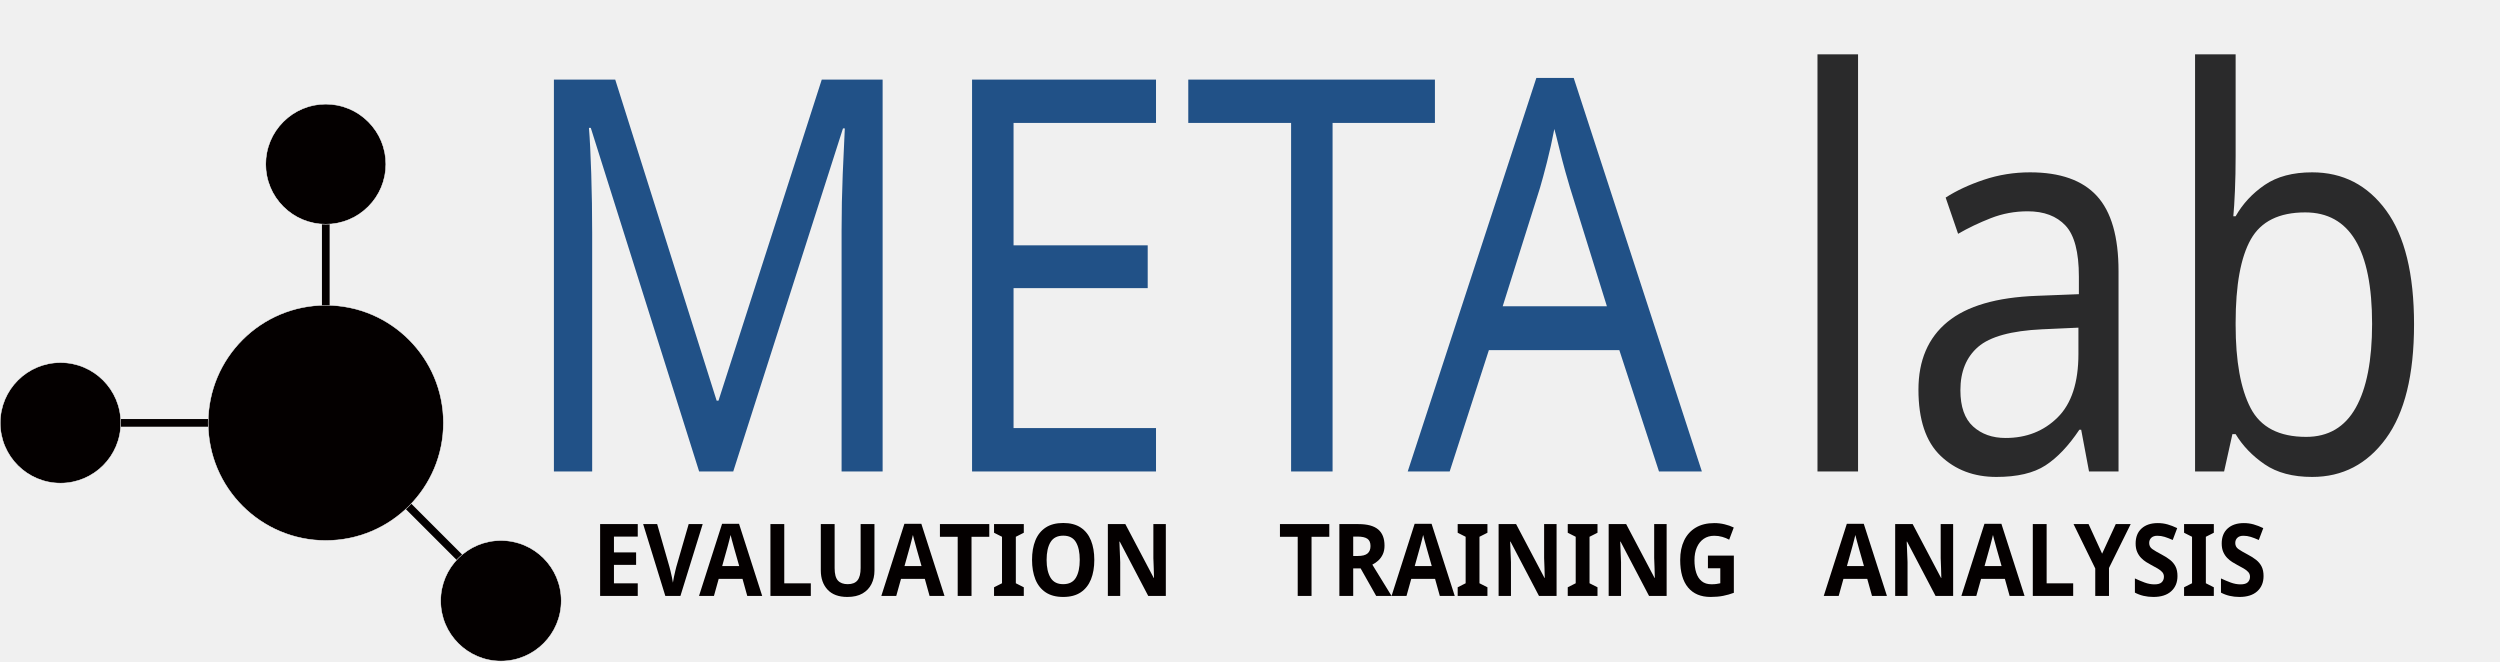
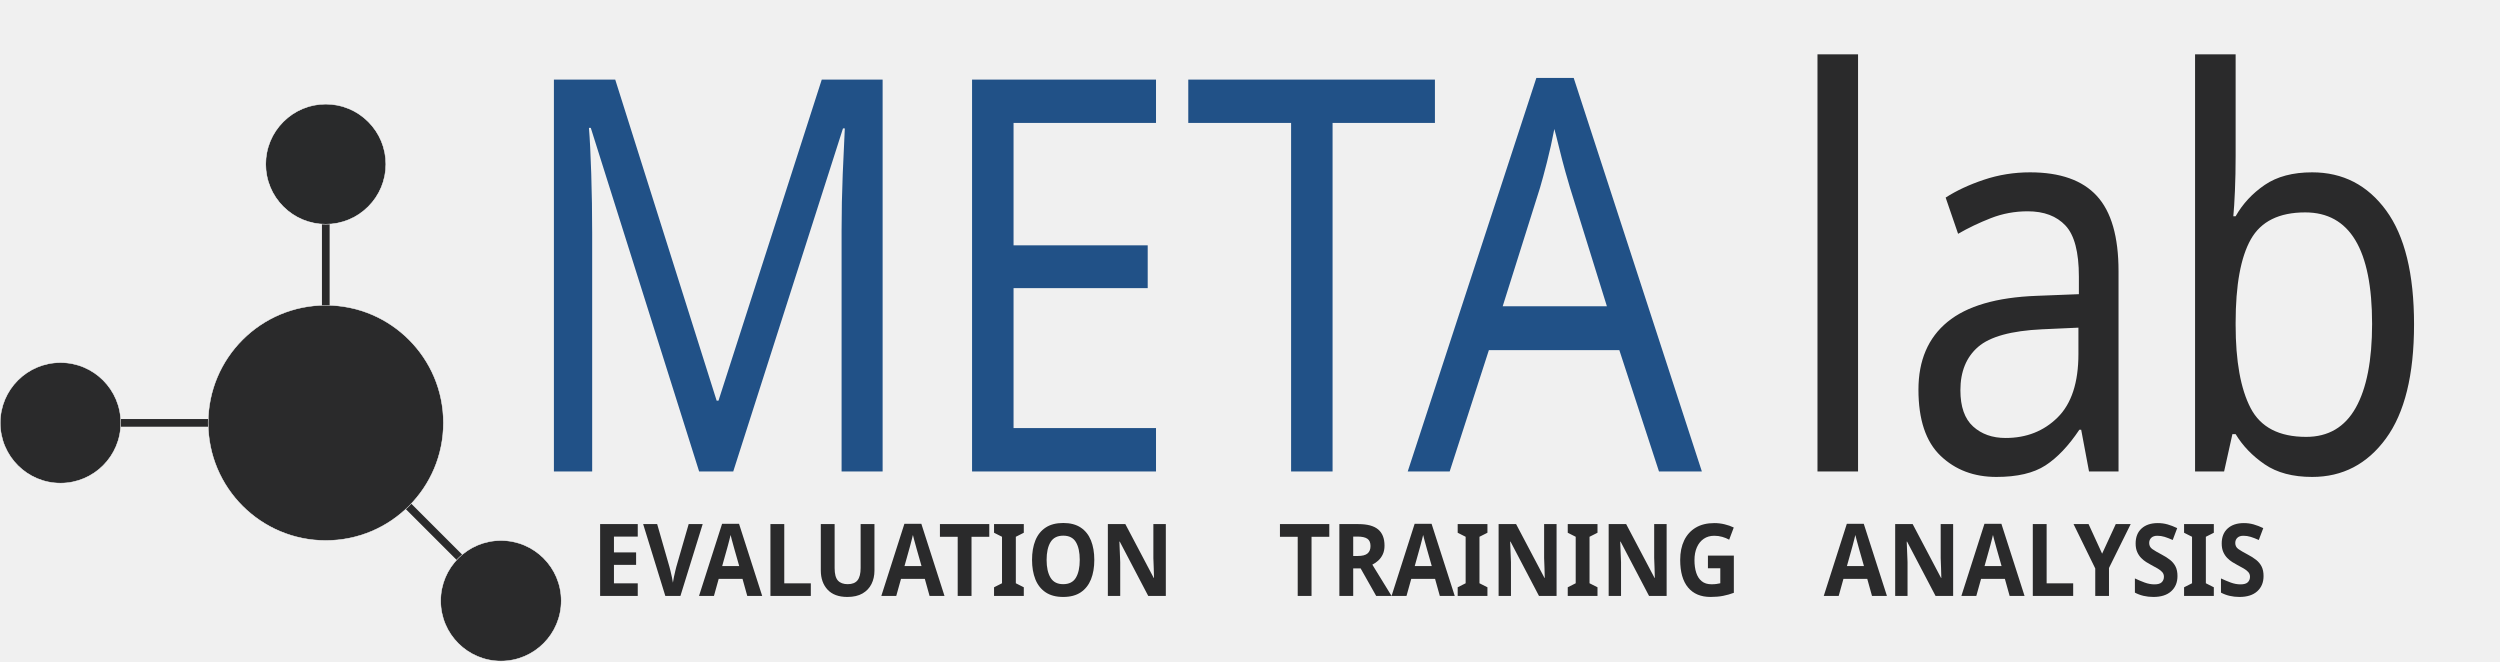
- <svg xmlns="http://www.w3.org/2000/svg" id="_レイヤー_1" data-name="レイヤー 1" viewBox="0 0 5419.75 1433.64">
+ <svg xmlns="http://www.w3.org/2000/svg" id="META_Lab_-_Logo" data-name="META Lab - Logo" viewBox="0 0 5419.75 1433.64">
  <defs>
    <style>
-       .cls-1, .cls-2, .cls-3 {
-         fill: #040000;
+       .cls-1 {
+         stroke: #fff;
+         stroke-miterlimit: 10;
      }

-       .cls-4 {
+       .cls-1, .cls-2, .cls-3, .cls-4 {
        fill: #2a2a2b;
      }

-       .cls-4, .cls-5, .cls-6, .cls-3 {
+       .cls-2, .cls-5, .cls-6, .cls-4 {
        isolation: isolate;
      }

-       .cls-4, .cls-6 {
+       .cls-2, .cls-6 {
        font-family: CenturyGothic, 'Century Gothic';
        font-size: 1189.83px;
      }

      .cls-7 {
        fill: #fff;
      }

      .cls-6 {
        fill: #215187;
      }

-       .cls-2 {
-         stroke: #fff;
-         stroke-miterlimit: 10;
+       .cls-8 {
+         fill: #292a2b;
      }

-       .cls-3 {
+       .cls-4 {
        font-family: CenturyGothic-Bold, 'Century Gothic';
        font-size: 218.14px;
        font-weight: 700;
      }
    </style>
  </defs>
  <g class="cls-5">
    <text class="cls-6" transform="translate(1103.87 1022.06) scale(.84 1)">
      <tspan x="0" y="0">META</tspan>
    </text>
  </g>
  <g class="cls-5">
-     <text class="cls-4" transform="translate(3855.16 1022.06) scale(.84 1)">
+     <text class="cls-2" transform="translate(3855.16 1022.06) scale(.84 1)">
      <tspan x="0" y="0">lab</tspan>
    </text>
  </g>
  <g class="cls-5">
-     <text class="cls-3" transform="translate(1283.14 1291.94) scale(.91 1)">
+     <text class="cls-4" transform="translate(1283.14 1291.94) scale(.91 1)">
      <tspan x="0" y="0">EVALUATION</tspan>
    </text>
  </g>
  <g class="cls-5">
-     <text class="cls-3" transform="translate(2770.83 1291.94) scale(.91 1)">
+     <text class="cls-4" transform="translate(2770.83 1291.94) scale(.91 1)">
      <tspan x="0" y="0">TRAINING</tspan>
    </text>
  </g>
  <g class="cls-5">
-     <text class="cls-3" transform="translate(3953.72 1291.94) scale(.91 1)">
+     <text class="cls-4" transform="translate(3953.72 1291.94) scale(.91 1)">
      <tspan x="0" y="0">ANALYSIS</tspan>
    </text>
  </g>
-   <rect class="cls-1" x="261.87" y="908.42" width="189.38" height="16.66" />
-   <rect class="cls-1" x="926.16" y="1051.99" width="16.66" height="189.38" transform="translate(-537.12 996.64) rotate(-45)" />
-   <rect class="cls-1" x="611.58" y="568.6" width="189.38" height="16.66" transform="translate(1283.2 -129.34) rotate(90)" />
-   <circle class="cls-2" cx="706.27" cy="916.75" r="255.02" />
-   <circle class="cls-2" cx="1086" cy="1302.46" r="130.68" />
+   <rect class="cls-3" x="261.87" y="908.42" width="189.38" height="16.66" />
+   <rect class="cls-3" x="926.16" y="1051.99" width="16.66" height="189.38" transform="translate(-537.12 996.64) rotate(-45)" />
+   <rect class="cls-3" x="611.58" y="568.6" width="189.38" height="16.66" transform="translate(1283.2 -129.34) rotate(90)" />
+   <circle class="cls-1" cx="706.27" cy="916.75" r="255.02" />
+   <circle class="cls-1" cx="1086" cy="1302.46" r="130.68" />
  <g>
-     <path class="cls-1" d="M706.27,486.11c-71.78,0-130.18-58.4-130.18-130.18s58.4-130.18,130.18-130.18,130.18,58.4,130.18,130.18-58.4,130.18-130.18,130.18Z" />
+     <path class="cls-8" d="M706.27,486.11c-71.78,0-130.18-58.4-130.18-130.18s58.4-130.18,130.18-130.18,130.18,58.4,130.18,130.18-58.4,130.18-130.18,130.18Z" />
    <path class="cls-7" d="M706.27,226.24c34.64,0,67.21,13.49,91.7,37.98,24.49,24.49,37.98,57.06,37.98,91.7s-13.49,67.21-37.98,91.7c-24.49,24.49-57.06,37.98-91.7,37.98s-67.21-13.49-91.7-37.98c-24.49-24.49-37.98-57.06-37.98-91.7s13.49-67.21,37.98-91.7c24.49-24.49,57.06-37.98,91.7-37.98M706.27,225.24c-72.17,0-130.68,58.51-130.68,130.68s58.51,130.68,130.68,130.68,130.68-58.51,130.68-130.68-58.51-130.68-130.68-130.68h0Z" />
  </g>
-   <circle class="cls-2" cx="131.18" cy="916.75" r="130.68" />
+   <circle class="cls-1" cx="131.18" cy="916.75" r="130.68" />
</svg>
